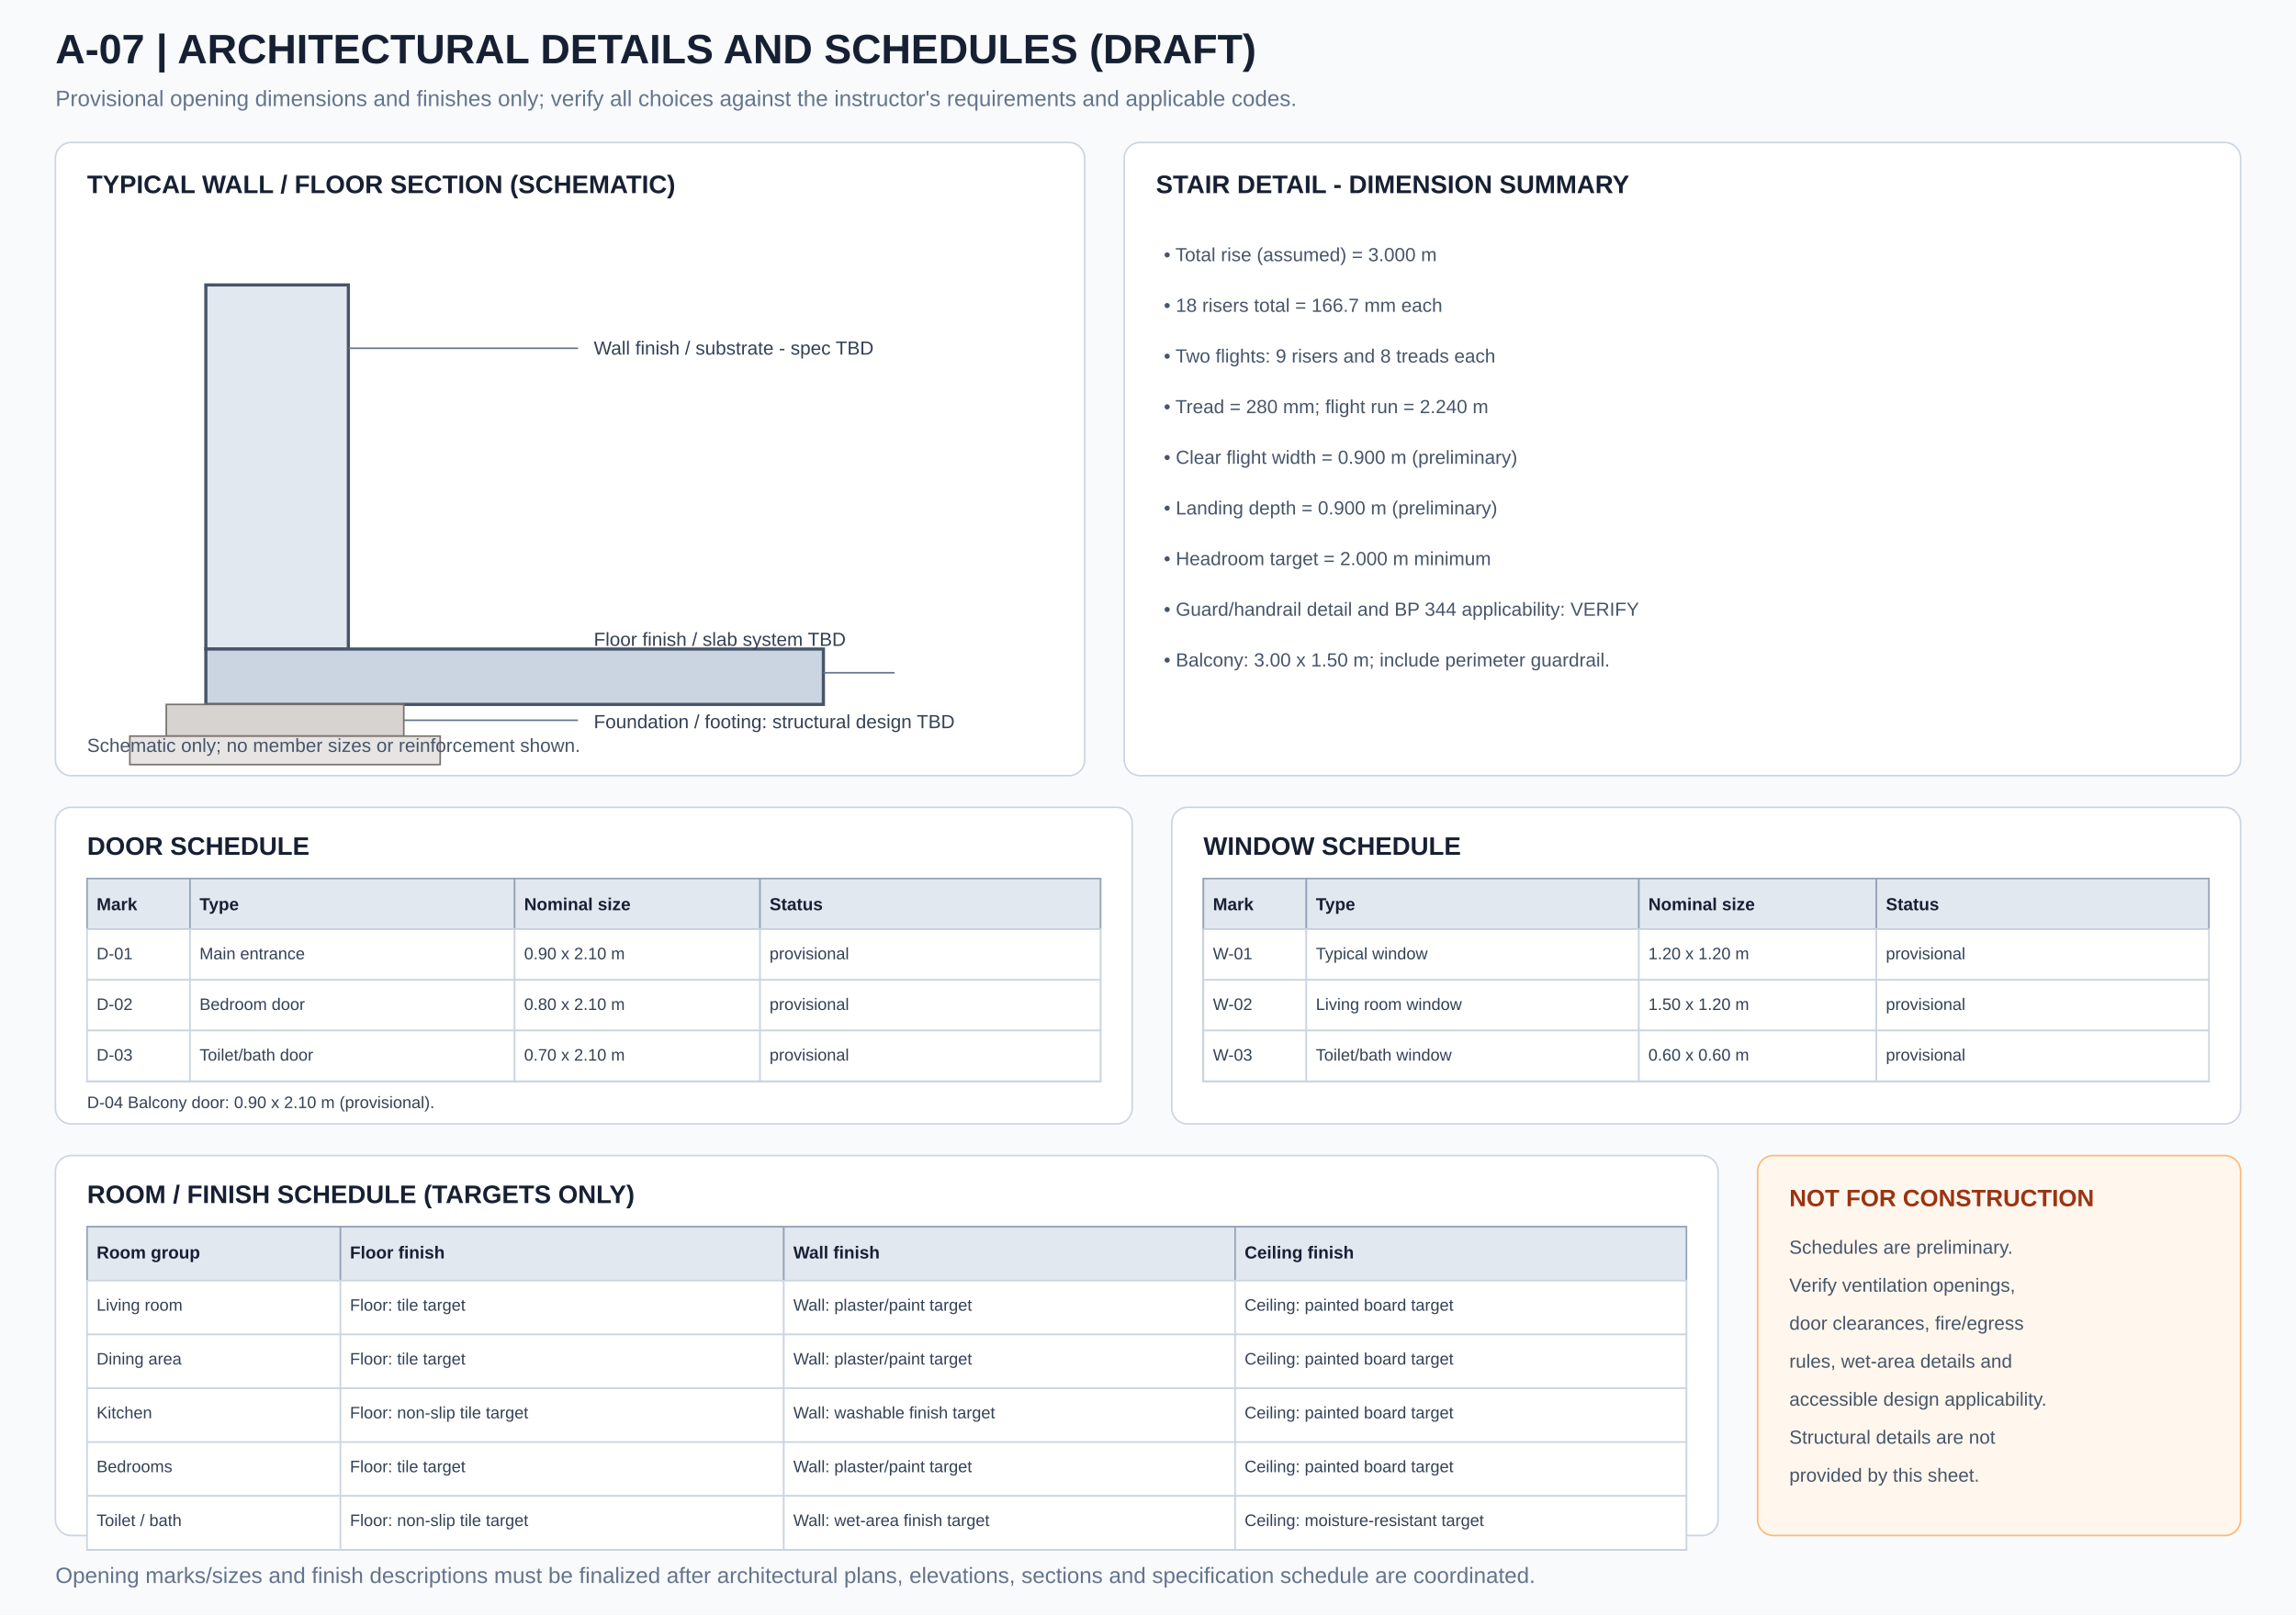
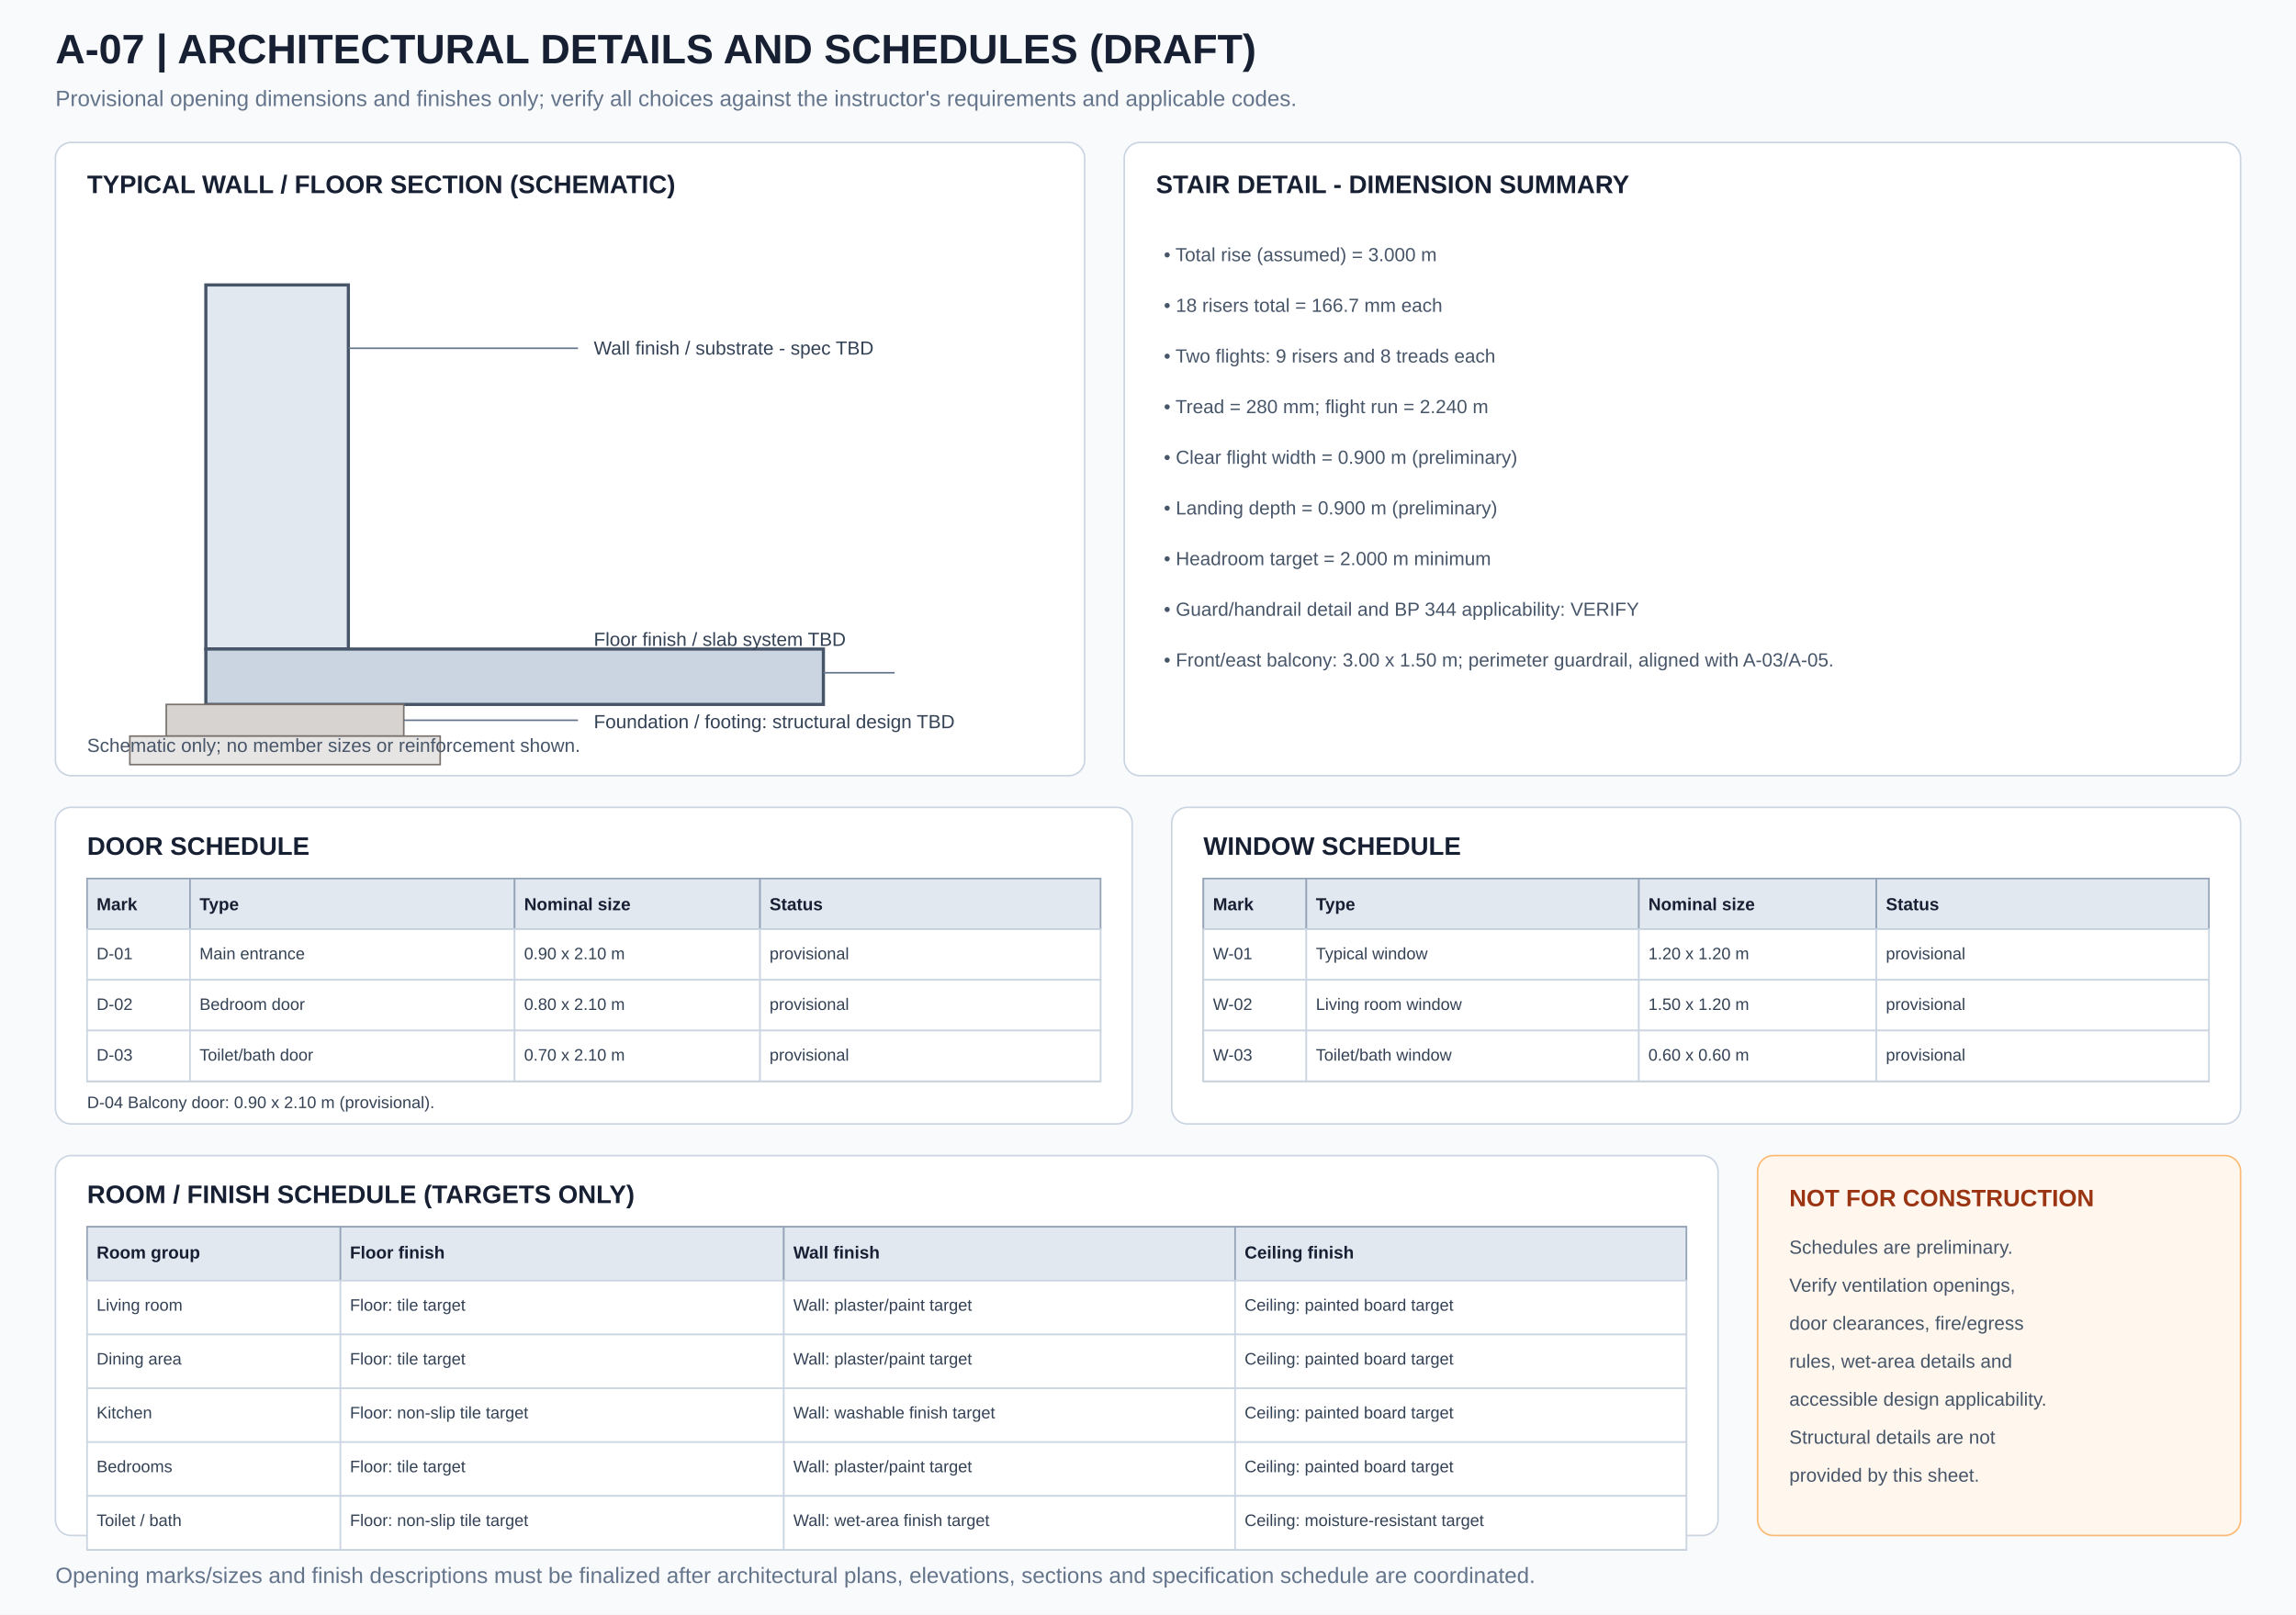
- <svg xmlns="http://www.w3.org/2000/svg" width="1450" height="1020" viewBox="0 0 1450 1020" role="img" aria-labelledby="title desc">
+ <svg xmlns="http://www.w3.org/2000/svg" data-front-facade="east" data-balcony-width-m="3.00" data-balcony-projection-m="1.50" data-balcony-offset-m="0.20" width="1450" height="1020" viewBox="0 0 1450 1020" role="img" aria-labelledby="title desc">
  <style>text{font-family:Arial,Helvetica,sans-serif}.title{font-size:26px;font-weight:700;fill:#172033}.sub{font-size:14px;fill:#64748b}.head{font-size:16px;font-weight:700;fill:#172033}.note{font-size:12px;fill:#475569}</style>
  <rect width="1450" height="1020" fill="#f8fafc" />
  <text class="title" x="35" y="40">A-07 | ARCHITECTURAL DETAILS AND SCHEDULES (DRAFT)</text>
  <text class="sub" x="35" y="67">Provisional opening dimensions and finishes only; verify all choices against the instructor's requirements and applicable codes.</text>
  <rect x="35" y="90" width="650" height="400" rx="10" fill="#ffffff" stroke="#cbd5e1" />
  <text class="head" x="55" y="122">TYPICAL WALL / FLOOR SECTION (SCHEMATIC)</text>
  <rect x="130" y="180" width="90" height="230" fill="#e2e8f0" stroke="#475569" stroke-width="2" />
  <rect x="130" y="410" width="390" height="35" fill="#cbd5e1" stroke="#475569" stroke-width="2" />
  <rect x="105" y="445" width="150" height="20" fill="#d6d3d1" stroke="#78716c" />
  <rect x="82" y="465" width="196" height="18" fill="#e7e5e4" stroke="#78716c" />
  <line x1="220" y1="220" x2="365" y2="220" stroke="#64748b" />
  <text x="375" y="224" font-size="12" fill="#334155">Wall finish / substrate - spec TBD</text>
  <line x1="520" y1="425" x2="565" y2="425" stroke="#64748b" />
  <text x="375" y="408" font-size="12" fill="#334155">Floor finish / slab system TBD</text>
  <line x1="255" y1="455" x2="365" y2="455" stroke="#64748b" />
  <text x="375" y="460" font-size="12" fill="#334155">Foundation / footing: structural design TBD</text>
  <text class="note" x="55" y="475">Schematic only; no member sizes or reinforcement shown.</text>
  <rect x="710" y="90" width="705" height="400" rx="10" fill="#ffffff" stroke="#cbd5e1" />
  <text class="head" x="730" y="122">STAIR DETAIL - DIMENSION SUMMARY</text>
  <text class="note" x="735" y="165">• Total rise (assumed) = 3.000 m</text>
  <text class="note" x="735" y="197">• 18 risers total = 166.7 mm each</text>
  <text class="note" x="735" y="229">• Two flights: 9 risers and 8 treads each</text>
  <text class="note" x="735" y="261">• Tread = 280 mm; flight run = 2.240 m</text>
  <text class="note" x="735" y="293">• Clear flight width = 0.900 m (preliminary)</text>
  <text class="note" x="735" y="325">• Landing depth = 0.900 m (preliminary)</text>
  <text class="note" x="735" y="357">• Headroom target = 2.000 m minimum</text>
  <text class="note" x="735" y="389">• Guard/handrail detail and BP 344 applicability: VERIFY</text>
-   <text class="note" x="735" y="421">• Balcony: 3.00 x 1.50 m; include perimeter guardrail.</text>
+   <text class="note" x="735" y="421">• Front/east balcony: 3.00 x 1.50 m; perimeter guardrail, aligned with A-03/A-05.</text>
  <rect x="35" y="510" width="680" height="200" rx="10" fill="#ffffff" stroke="#cbd5e1" />
  <text class="head" x="55" y="540">DOOR SCHEDULE</text>
  <rect x="55" y="555" width="640" height="128" fill="#ffffff" stroke="#94a3b8" />
  <rect x="55" y="555" width="65" height="32" fill="#e2e8f0" stroke="#94a3b8" />
  <text x="61" y="575" font-size="11" font-weight="700" fill="#172033">Mark</text>
  <rect x="120" y="555" width="205" height="32" fill="#e2e8f0" stroke="#94a3b8" />
  <text x="126" y="575" font-size="11" font-weight="700" fill="#172033">Type</text>
  <rect x="325" y="555" width="155" height="32" fill="#e2e8f0" stroke="#94a3b8" />
  <text x="331" y="575" font-size="11" font-weight="700" fill="#172033">Nominal size</text>
  <rect x="480" y="555" width="215" height="32" fill="#e2e8f0" stroke="#94a3b8" />
  <text x="486" y="575" font-size="11" font-weight="700" fill="#172033">Status</text>
  <rect x="55" y="587" width="65" height="32" fill="#ffffff" stroke="#cbd5e1" />
  <text x="61" y="606" font-size="10.5" fill="#334155">D-01</text>
  <rect x="120" y="587" width="205" height="32" fill="#ffffff" stroke="#cbd5e1" />
  <text x="126" y="606" font-size="10.5" fill="#334155">Main entrance</text>
  <rect x="325" y="587" width="155" height="32" fill="#ffffff" stroke="#cbd5e1" />
  <text x="331" y="606" font-size="10.5" fill="#334155">0.90 x 2.10 m</text>
  <rect x="480" y="587" width="215" height="32" fill="#ffffff" stroke="#cbd5e1" />
  <text x="486" y="606" font-size="10.5" fill="#334155">provisional</text>
  <rect x="55" y="619" width="65" height="32" fill="#ffffff" stroke="#cbd5e1" />
  <text x="61" y="638" font-size="10.5" fill="#334155">D-02</text>
  <rect x="120" y="619" width="205" height="32" fill="#ffffff" stroke="#cbd5e1" />
  <text x="126" y="638" font-size="10.5" fill="#334155">Bedroom door</text>
  <rect x="325" y="619" width="155" height="32" fill="#ffffff" stroke="#cbd5e1" />
  <text x="331" y="638" font-size="10.5" fill="#334155">0.80 x 2.10 m</text>
  <rect x="480" y="619" width="215" height="32" fill="#ffffff" stroke="#cbd5e1" />
  <text x="486" y="638" font-size="10.5" fill="#334155">provisional</text>
  <rect x="55" y="651" width="65" height="32" fill="#ffffff" stroke="#cbd5e1" />
  <text x="61" y="670" font-size="10.5" fill="#334155">D-03</text>
  <rect x="120" y="651" width="205" height="32" fill="#ffffff" stroke="#cbd5e1" />
  <text x="126" y="670" font-size="10.5" fill="#334155">Toilet/bath door</text>
  <rect x="325" y="651" width="155" height="32" fill="#ffffff" stroke="#cbd5e1" />
  <text x="331" y="670" font-size="10.5" fill="#334155">0.70 x 2.10 m</text>
  <rect x="480" y="651" width="215" height="32" fill="#ffffff" stroke="#cbd5e1" />
  <text x="486" y="670" font-size="10.5" fill="#334155">provisional</text>
  <text x="55" y="700" font-size="10.5" fill="#334155">D-04 Balcony door: 0.90 x 2.10 m (provisional).</text>
  <rect x="740" y="510" width="675" height="200" rx="10" fill="#ffffff" stroke="#cbd5e1" />
  <text class="head" x="760" y="540">WINDOW SCHEDULE</text>
  <rect x="760" y="555" width="635" height="128" fill="#ffffff" stroke="#94a3b8" />
  <rect x="760" y="555" width="65" height="32" fill="#e2e8f0" stroke="#94a3b8" />
  <text x="766" y="575" font-size="11" font-weight="700" fill="#172033">Mark</text>
  <rect x="825" y="555" width="210" height="32" fill="#e2e8f0" stroke="#94a3b8" />
  <text x="831" y="575" font-size="11" font-weight="700" fill="#172033">Type</text>
  <rect x="1035" y="555" width="150" height="32" fill="#e2e8f0" stroke="#94a3b8" />
  <text x="1041" y="575" font-size="11" font-weight="700" fill="#172033">Nominal size</text>
  <rect x="1185" y="555" width="210" height="32" fill="#e2e8f0" stroke="#94a3b8" />
  <text x="1191" y="575" font-size="11" font-weight="700" fill="#172033">Status</text>
  <rect x="760" y="587" width="65" height="32" fill="#ffffff" stroke="#cbd5e1" />
  <text x="766" y="606" font-size="10.5" fill="#334155">W-01</text>
  <rect x="825" y="587" width="210" height="32" fill="#ffffff" stroke="#cbd5e1" />
  <text x="831" y="606" font-size="10.5" fill="#334155">Typical window</text>
  <rect x="1035" y="587" width="150" height="32" fill="#ffffff" stroke="#cbd5e1" />
  <text x="1041" y="606" font-size="10.5" fill="#334155">1.20 x 1.20 m</text>
  <rect x="1185" y="587" width="210" height="32" fill="#ffffff" stroke="#cbd5e1" />
  <text x="1191" y="606" font-size="10.5" fill="#334155">provisional</text>
  <rect x="760" y="619" width="65" height="32" fill="#ffffff" stroke="#cbd5e1" />
  <text x="766" y="638" font-size="10.5" fill="#334155">W-02</text>
  <rect x="825" y="619" width="210" height="32" fill="#ffffff" stroke="#cbd5e1" />
  <text x="831" y="638" font-size="10.5" fill="#334155">Living room window</text>
  <rect x="1035" y="619" width="150" height="32" fill="#ffffff" stroke="#cbd5e1" />
  <text x="1041" y="638" font-size="10.5" fill="#334155">1.50 x 1.20 m</text>
  <rect x="1185" y="619" width="210" height="32" fill="#ffffff" stroke="#cbd5e1" />
  <text x="1191" y="638" font-size="10.5" fill="#334155">provisional</text>
  <rect x="760" y="651" width="65" height="32" fill="#ffffff" stroke="#cbd5e1" />
  <text x="766" y="670" font-size="10.5" fill="#334155">W-03</text>
  <rect x="825" y="651" width="210" height="32" fill="#ffffff" stroke="#cbd5e1" />
  <text x="831" y="670" font-size="10.5" fill="#334155">Toilet/bath window</text>
  <rect x="1035" y="651" width="150" height="32" fill="#ffffff" stroke="#cbd5e1" />
  <text x="1041" y="670" font-size="10.5" fill="#334155">0.60 x 0.60 m</text>
  <rect x="1185" y="651" width="210" height="32" fill="#ffffff" stroke="#cbd5e1" />
  <text x="1191" y="670" font-size="10.5" fill="#334155">provisional</text>
  <rect x="35" y="730" width="1050" height="240" rx="10" fill="#ffffff" stroke="#cbd5e1" />
  <text class="head" x="55" y="760">ROOM / FINISH SCHEDULE (TARGETS ONLY)</text>
  <rect x="55" y="775" width="1010" height="204" fill="#ffffff" stroke="#94a3b8" />
  <rect x="55" y="775" width="160" height="34" fill="#e2e8f0" stroke="#94a3b8" />
  <text x="61" y="795" font-size="11" font-weight="700" fill="#172033">Room group</text>
  <rect x="215" y="775" width="280" height="34" fill="#e2e8f0" stroke="#94a3b8" />
  <text x="221" y="795" font-size="11" font-weight="700" fill="#172033">Floor finish</text>
  <rect x="495" y="775" width="285" height="34" fill="#e2e8f0" stroke="#94a3b8" />
  <text x="501" y="795" font-size="11" font-weight="700" fill="#172033">Wall finish</text>
  <rect x="780" y="775" width="285" height="34" fill="#e2e8f0" stroke="#94a3b8" />
  <text x="786" y="795" font-size="11" font-weight="700" fill="#172033">Ceiling finish</text>
  <rect x="55" y="809" width="160" height="34" fill="#ffffff" stroke="#cbd5e1" />
  <text x="61" y="828" font-size="10.5" fill="#334155">Living room</text>
  <rect x="215" y="809" width="280" height="34" fill="#ffffff" stroke="#cbd5e1" />
  <text x="221" y="828" font-size="10.5" fill="#334155">Floor: tile target</text>
  <rect x="495" y="809" width="285" height="34" fill="#ffffff" stroke="#cbd5e1" />
  <text x="501" y="828" font-size="10.5" fill="#334155">Wall: plaster/paint target</text>
  <rect x="780" y="809" width="285" height="34" fill="#ffffff" stroke="#cbd5e1" />
  <text x="786" y="828" font-size="10.5" fill="#334155">Ceiling: painted board target</text>
  <rect x="55" y="843" width="160" height="34" fill="#ffffff" stroke="#cbd5e1" />
  <text x="61" y="862" font-size="10.5" fill="#334155">Dining area</text>
  <rect x="215" y="843" width="280" height="34" fill="#ffffff" stroke="#cbd5e1" />
  <text x="221" y="862" font-size="10.5" fill="#334155">Floor: tile target</text>
  <rect x="495" y="843" width="285" height="34" fill="#ffffff" stroke="#cbd5e1" />
  <text x="501" y="862" font-size="10.5" fill="#334155">Wall: plaster/paint target</text>
  <rect x="780" y="843" width="285" height="34" fill="#ffffff" stroke="#cbd5e1" />
  <text x="786" y="862" font-size="10.5" fill="#334155">Ceiling: painted board target</text>
  <rect x="55" y="877" width="160" height="34" fill="#ffffff" stroke="#cbd5e1" />
  <text x="61" y="896" font-size="10.5" fill="#334155">Kitchen</text>
  <rect x="215" y="877" width="280" height="34" fill="#ffffff" stroke="#cbd5e1" />
  <text x="221" y="896" font-size="10.5" fill="#334155">Floor: non-slip tile target</text>
  <rect x="495" y="877" width="285" height="34" fill="#ffffff" stroke="#cbd5e1" />
  <text x="501" y="896" font-size="10.5" fill="#334155">Wall: washable finish target</text>
  <rect x="780" y="877" width="285" height="34" fill="#ffffff" stroke="#cbd5e1" />
  <text x="786" y="896" font-size="10.5" fill="#334155">Ceiling: painted board target</text>
  <rect x="55" y="911" width="160" height="34" fill="#ffffff" stroke="#cbd5e1" />
  <text x="61" y="930" font-size="10.5" fill="#334155">Bedrooms</text>
  <rect x="215" y="911" width="280" height="34" fill="#ffffff" stroke="#cbd5e1" />
  <text x="221" y="930" font-size="10.5" fill="#334155">Floor: tile target</text>
  <rect x="495" y="911" width="285" height="34" fill="#ffffff" stroke="#cbd5e1" />
  <text x="501" y="930" font-size="10.5" fill="#334155">Wall: plaster/paint target</text>
  <rect x="780" y="911" width="285" height="34" fill="#ffffff" stroke="#cbd5e1" />
  <text x="786" y="930" font-size="10.5" fill="#334155">Ceiling: painted board target</text>
  <rect x="55" y="945" width="160" height="34" fill="#ffffff" stroke="#cbd5e1" />
  <text x="61" y="964" font-size="10.5" fill="#334155">Toilet / bath</text>
  <rect x="215" y="945" width="280" height="34" fill="#ffffff" stroke="#cbd5e1" />
  <text x="221" y="964" font-size="10.5" fill="#334155">Floor: non-slip tile target</text>
  <rect x="495" y="945" width="285" height="34" fill="#ffffff" stroke="#cbd5e1" />
  <text x="501" y="964" font-size="10.5" fill="#334155">Wall: wet-area finish target</text>
  <rect x="780" y="945" width="285" height="34" fill="#ffffff" stroke="#cbd5e1" />
  <text x="786" y="964" font-size="10.5" fill="#334155">Ceiling: moisture-resistant target</text>
  <rect x="1110" y="730" width="305" height="240" rx="10" fill="#fff7ed" stroke="#fdba74" />
  <text x="1130" y="762" font-size="15" font-weight="700" fill="#9a3412">NOT FOR CONSTRUCTION</text>
  <text class="note" x="1130" y="792">Schedules are preliminary.</text>
  <text class="note" x="1130" y="816">Verify ventilation openings,</text>
  <text class="note" x="1130" y="840">door clearances, fire/egress</text>
  <text class="note" x="1130" y="864">rules, wet-area details and</text>
  <text class="note" x="1130" y="888">accessible design applicability.</text>
  <text class="note" x="1130" y="912">Structural details are not</text>
  <text class="note" x="1130" y="936">provided by this sheet.</text>
  <text class="sub" x="35" y="1000">Opening marks/sizes and finish descriptions must be finalized after architectural plans, elevations, sections and specification schedule are coordinated.</text>
</svg>
